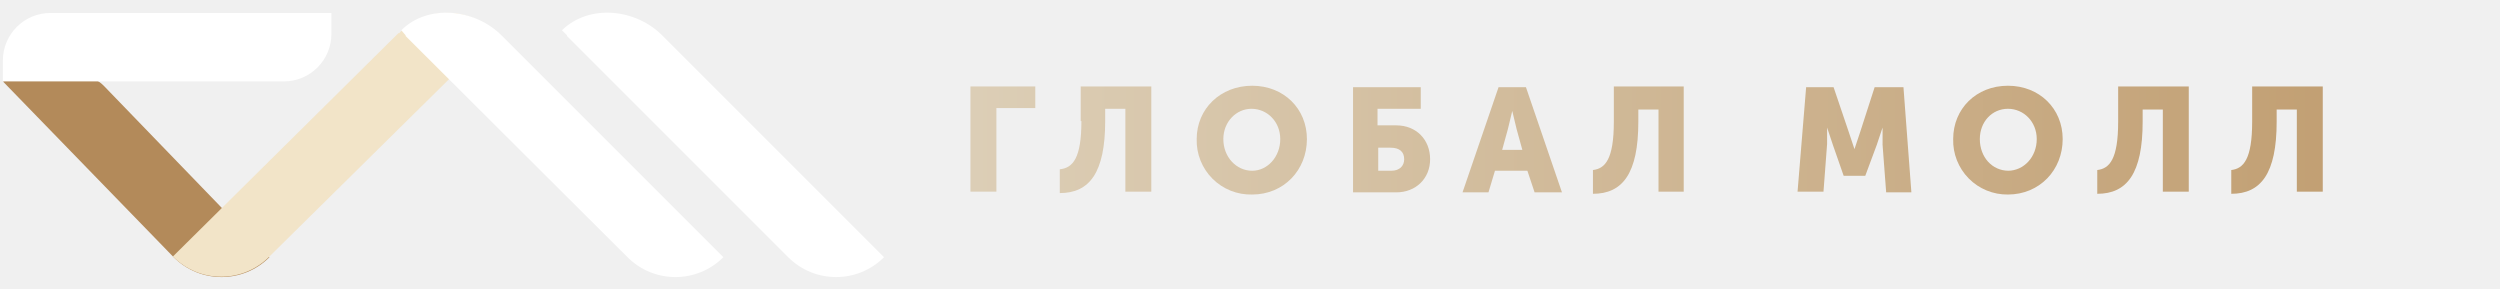
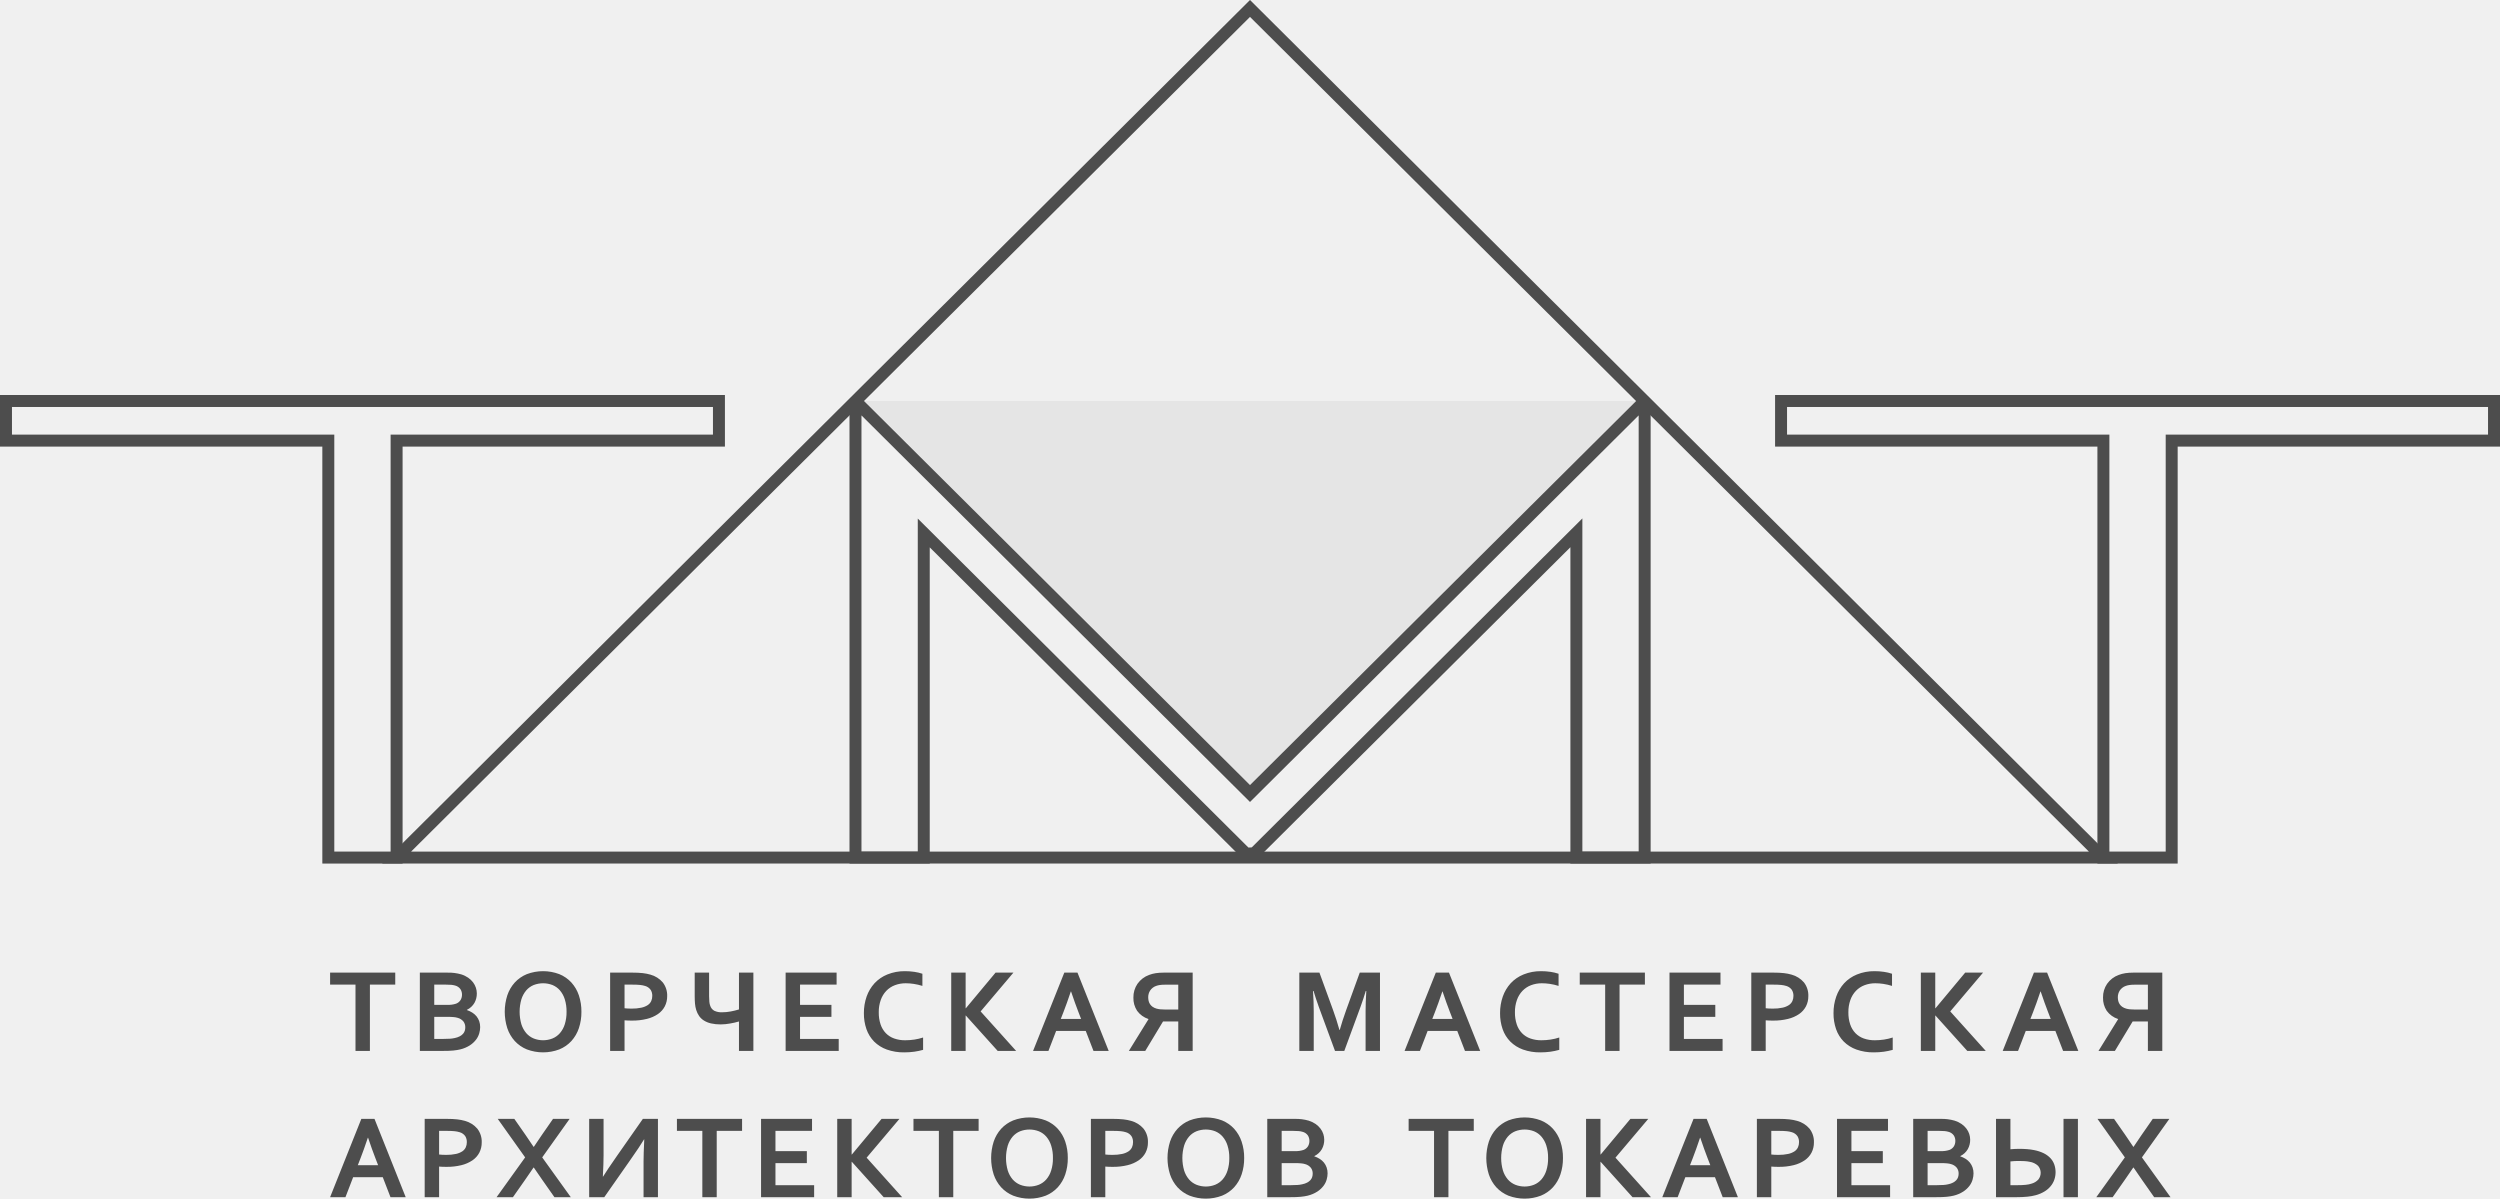
- <svg xmlns="http://www.w3.org/2000/svg" width="347" height="40" fill="none">
-   <path fill="#B38A5A" d="m.4 11.3 23.7 24.4a9.4 9.4 0 0 0 13.3 0l-23-23.8c-3.6-3.7-14-.6-14-.6Z" />
-   <path fill="#fff" d="M7 1.8A6.6 6.6 0 0 0 .4 8.4v2.9h39A6.6 6.6 0 0 0 46 4.7V1.8H7Z" />
-   <path fill="#F2E4C8" d="M55.3 4.6 24 35.6a9.4 9.4 0 0 0 13.4 0l31.4-31a9.4 9.4 0 0 0-13.4 0Z" />
-   <path fill="#fff" d="m56.3 5 30.8 30.7a9.4 9.4 0 0 0 13.3 0L69.7 5C66 1.2 59.4.5 55.7 4.2l.6.7ZM78.7 5l30.7 30.7a9.4 9.4 0 0 0 13.3 0L92 5C88.3 1.2 81.8.5 78 4.2l.7.7Z" />
-   <path fill="url(#a)" d="M134.7 12h9v3h-5.4v11.6h-3.6V12Z" />
-   <path fill="url(#b)" d="M150 16.8V12h9.8v14.6h-3.6V15.1h-2.8v1.7c0 7.2-2.2 10-6.3 10v-3.3c1.8-.2 3-1.5 3-6.7Z" />
-   <path fill="url(#c)" d="M173.8 11.9c4.4 0 7.6 3.2 7.6 7.4 0 4.3-3.2 7.7-7.6 7.7a7.5 7.5 0 0 1-7.7-7.7c0-4.2 3.3-7.4 7.7-7.4Zm0 11.8c2.1 0 3.9-1.9 3.9-4.4 0-2.4-1.8-4.2-4-4.2-2.1 0-3.9 1.8-3.9 4.2 0 2.5 1.8 4.4 4 4.4Z" />
-   <path fill="url(#d)" d="M187.7 12.1h9.5v3h-6v2.3h2.6c2.8 0 4.7 2 4.7 4.7s-2 4.6-4.7 4.6h-6V12.1Zm5.4 11.6c1.2 0 1.8-.7 1.8-1.6 0-1-.6-1.6-1.9-1.6h-1.7v3.2h1.8Z" />
-   <path fill="url(#e)" d="M208 12.1h3.8l5 14.6H213l-1-3h-4.5l-.9 3h-3.6l5-14.6Zm3.3 8.7-.8-2.9-.6-2.5-.6 2.5-.8 2.9h2.8Z" />
-   <path fill="url(#f)" d="M224 17V12h9.7v14.6h-3.5V15.2h-2.8v1.7c0 7.2-2.2 10-6.3 10v-3.3c1.7-.2 2.9-1.5 2.9-6.7Z" />
-   <path fill="url(#g)" d="M250.7 12.1h3.8l2.1 6.2.8 2.4.8-2.4 2-6.2h4l1.1 14.6h-3.5l-.5-6.6v-2.4l-.8 2.4-1.6 4.3h-3l-1.5-4.3-.8-2.4V20l-.5 6.6h-3.6l1.2-14.6Z" />
-   <path fill="url(#h)" d="M278.7 11.9c4.4 0 7.6 3.2 7.6 7.4 0 4.3-3.2 7.7-7.6 7.7a7.5 7.5 0 0 1-7.6-7.7c0-4.2 3.2-7.4 7.6-7.4Zm0 11.8c2.2 0 4-1.9 4-4.4 0-2.4-1.8-4.2-4-4.2s-3.9 1.8-3.9 4.2c0 2.5 1.7 4.4 4 4.4Z" />
-   <path fill="url(#i)" d="M294 17V12h9.8v14.6h-3.6V15.2h-2.8v1.7c0 7.2-2.2 10-6.3 10v-3.3c1.7-.2 2.9-1.5 2.9-6.7Z" />
-   <path fill="url(#j)" d="M312.6 17V12h9.8v14.6h-3.6V15.2H316v1.7c0 7.2-2.2 10-6.3 10v-3.3c1.7-.2 2.9-1.5 2.9-6.7Z" />
-   <defs>
-     <linearGradient id="a" x1="135" x2="322" y1="19" y2="19" gradientUnits="userSpaceOnUse">
-       <stop stop-color="#DCCEB6" />
-       <stop offset="1" stop-color="#C2A074" />
-     </linearGradient>
-     <linearGradient id="b" x1="135" x2="322" y1="19" y2="19" gradientUnits="userSpaceOnUse">
-       <stop stop-color="#DCCEB6" />
-       <stop offset="1" stop-color="#C2A074" />
-     </linearGradient>
-     <linearGradient id="c" x1="135" x2="322" y1="19" y2="19" gradientUnits="userSpaceOnUse">
-       <stop stop-color="#DCCEB6" />
-       <stop offset="1" stop-color="#C2A074" />
-     </linearGradient>
-     <linearGradient id="d" x1="135" x2="322" y1="19" y2="19" gradientUnits="userSpaceOnUse">
-       <stop stop-color="#DCCEB6" />
-       <stop offset="1" stop-color="#C2A074" />
-     </linearGradient>
-     <linearGradient id="e" x1="135" x2="322" y1="19" y2="19" gradientUnits="userSpaceOnUse">
-       <stop stop-color="#DCCEB6" />
-       <stop offset="1" stop-color="#C2A074" />
-     </linearGradient>
-     <linearGradient id="f" x1="135" x2="322" y1="19" y2="19" gradientUnits="userSpaceOnUse">
-       <stop stop-color="#DCCEB6" />
-       <stop offset="1" stop-color="#C2A074" />
-     </linearGradient>
-     <linearGradient id="g" x1="135" x2="322" y1="19" y2="19" gradientUnits="userSpaceOnUse">
-       <stop stop-color="#DCCEB6" />
-       <stop offset="1" stop-color="#C2A074" />
-     </linearGradient>
-     <linearGradient id="h" x1="135" x2="322" y1="19" y2="19" gradientUnits="userSpaceOnUse">
-       <stop stop-color="#DCCEB6" />
-       <stop offset="1" stop-color="#C2A074" />
-     </linearGradient>
-     <linearGradient id="i" x1="135" x2="322" y1="19" y2="19" gradientUnits="userSpaceOnUse">
-       <stop stop-color="#DCCEB6" />
-       <stop offset="1" stop-color="#C2A074" />
-     </linearGradient>
-     <linearGradient id="j" x1="135" x2="322" y1="19" y2="19" gradientUnits="userSpaceOnUse">
-       <stop stop-color="#DCCEB6" />
-       <stop offset="1" stop-color="#C2A074" />
-     </linearGradient>
-   </defs>
+ <svg xmlns="http://www.w3.org/2000/svg" width="292" height="140" viewBox="0 0 292 140" fill="none">
+   <path fill-rule="evenodd" clip-rule="evenodd" d="M0 46.136H84.671V52.163H47.022V100.864H37.649V52.163H0V46.136ZM1.398 47.536V50.763H39.047V99.464H45.623V50.763H83.273V47.536H1.398Z" fill="#4D4D4D" />
+   <path fill-rule="evenodd" clip-rule="evenodd" d="M207.329 46.136H292V52.163H254.351V100.864H244.978V52.163H207.329V46.136ZM208.727 47.536V50.763H246.377V99.464H252.953V50.763H290.602V47.536H208.727Z" fill="#4D4D4D" />
+   <path fill-rule="evenodd" clip-rule="evenodd" d="M146 0L247.373 100.864H44.627L146 0ZM146 1.974L48.018 99.464H243.982L146 1.974Z" fill="#4D4D4D" />
+   <path fill-rule="evenodd" clip-rule="evenodd" d="M99.921 46.836H192.096L146.001 92.683L99.921 46.836Z" fill="#E5E5E5" />
+   <path fill-rule="evenodd" clip-rule="evenodd" d="M99.949 45.878L146.001 91.697L192.052 45.894L192.795 46.93V100.864H183.423V63.916L146.804 100.352L145.265 100.419L108.594 63.932V100.864H99.222V47.088L99.949 45.878ZM191.397 48.518L146 93.671L100.62 48.519V99.464H107.196V60.567L145.816 98.994L146.202 98.977L184.821 60.551V99.464H191.397V48.518Z" fill="#4D4D4D" />
+   <path d="M226.661 134.451C227.008 134.467 227.355 134.422 227.685 134.316C227.908 134.235 228.097 134.082 228.222 133.882C228.331 133.692 228.387 133.476 228.384 133.257C228.388 133.028 228.324 132.803 228.199 132.611C228.045 132.4 227.822 132.251 227.568 132.191C227.426 132.151 227.281 132.124 227.134 132.111C226.97 132.095 226.766 132.088 226.522 132.088H225.144V134.451H226.661ZM225.144 135.853V138.428H226.241C226.534 138.428 226.787 138.421 226.998 138.404C227.181 138.393 227.362 138.366 227.54 138.325C227.743 138.287 227.94 138.219 228.124 138.125C228.265 138.051 228.393 137.954 228.501 137.838C228.594 137.735 228.664 137.614 228.707 137.483C228.749 137.349 228.77 137.209 228.768 137.068C228.773 136.828 228.699 136.593 228.557 136.399C228.386 136.189 228.152 136.039 227.889 135.97C227.737 135.923 227.581 135.894 227.423 135.881C227.194 135.86 226.965 135.851 226.736 135.853L225.144 135.853ZM230.116 133.119C230.121 133.499 230.028 133.874 229.847 134.208C229.642 134.566 229.333 134.853 228.961 135.032V135.06C229.182 135.134 229.394 135.234 229.591 135.358C229.776 135.474 229.941 135.619 230.079 135.788C230.215 135.957 230.321 136.148 230.393 136.352C230.472 136.579 230.51 136.817 230.508 137.056C230.504 137.299 230.468 137.54 230.4 137.772C230.323 138.041 230.197 138.292 230.027 138.514C229.828 138.773 229.586 138.996 229.312 139.174C228.966 139.396 228.585 139.557 228.184 139.653C228.072 139.68 227.945 139.704 227.812 139.727C227.676 139.75 227.526 139.769 227.362 139.786C227.198 139.802 227.012 139.813 226.811 139.82C226.612 139.828 226.384 139.83 226.131 139.83H223.461V130.686H226.654C227.211 130.669 227.767 130.739 228.302 130.892C228.591 130.981 228.864 131.113 229.113 131.283C229.329 131.434 229.52 131.616 229.68 131.825C229.824 132.014 229.934 132.226 230.009 132.452C230.079 132.667 230.115 132.892 230.116 133.119ZM216.246 138.428H220.764V139.83H214.563V130.686H220.517V132.088H216.246V134.451H219.913V135.853H216.246L216.246 138.428ZM206.887 134.847C207.008 134.864 207.13 134.874 207.252 134.878C207.403 134.885 207.557 134.89 207.717 134.89C208.099 134.896 208.482 134.859 208.856 134.78C209.12 134.725 209.372 134.622 209.599 134.477C209.775 134.359 209.916 134.195 210.005 134.003C210.088 133.812 210.129 133.607 210.126 133.399C210.133 133.153 210.069 132.911 209.941 132.701C209.785 132.481 209.557 132.32 209.297 132.245C209.103 132.184 208.903 132.144 208.701 132.125C208.413 132.098 208.123 132.085 207.834 132.088H206.887V134.847ZM207.745 136.289C207.592 136.289 207.445 136.287 207.297 136.282C207.152 136.279 207.013 136.27 206.887 136.256V139.83H205.204V130.686H207.855C208.243 130.683 208.632 130.703 209.018 130.745C209.319 130.777 209.617 130.836 209.909 130.919C210.473 131.072 210.978 131.391 211.357 131.834C211.709 132.292 211.889 132.858 211.866 133.434C211.872 133.848 211.777 134.257 211.589 134.626C211.4 134.986 211.125 135.295 210.788 135.524C210.395 135.789 209.957 135.981 209.496 136.091C208.923 136.231 208.335 136.297 207.745 136.289ZM198.566 132.886C198.245 133.845 197.958 134.642 197.708 135.286L197.391 136.098H199.766L199.452 135.286C199.199 134.638 198.913 133.84 198.592 132.886H198.566ZM200.31 137.499H196.847L195.95 139.83H194.156L197.804 130.686H199.342L202.987 139.83H201.21L200.31 137.499ZM185.251 139.83V130.686H186.935V134.847H186.96L190.43 130.686H192.516L188.686 135.216L192.833 139.83H190.676L186.96 135.701H186.935V139.83H185.251ZM182.554 135.258C182.562 135.909 182.461 136.557 182.257 137.175C182.073 137.73 181.776 138.24 181.385 138.675C180.993 139.1 180.512 139.434 179.976 139.653C178.752 140.116 177.401 140.116 176.178 139.653C175.642 139.433 175.161 139.1 174.769 138.675C174.378 138.24 174.081 137.73 173.897 137.175C173.5 135.928 173.5 134.588 173.897 133.341C174.081 132.786 174.378 132.276 174.769 131.841C175.161 131.416 175.642 131.083 176.178 130.864C177.401 130.4 178.753 130.4 179.976 130.864C180.512 131.082 180.993 131.416 181.385 131.841C181.776 132.276 182.073 132.786 182.257 133.341C182.461 133.959 182.562 134.607 182.554 135.258ZM180.817 135.258C180.827 134.764 180.757 134.272 180.611 133.8C180.494 133.418 180.3 133.063 180.041 132.758C179.806 132.485 179.51 132.272 179.176 132.135C178.469 131.861 177.685 131.861 176.977 132.135C176.644 132.272 176.348 132.486 176.112 132.758C175.855 133.064 175.661 133.419 175.543 133.8C175.268 134.754 175.268 135.765 175.543 136.718C175.661 137.099 175.855 137.451 176.112 137.756C176.349 138.027 176.645 138.239 176.977 138.377C177.683 138.657 178.47 138.657 179.176 138.377C179.509 138.239 179.805 138.027 180.041 137.756C180.3 137.453 180.494 137.099 180.611 136.718C180.757 136.245 180.827 135.753 180.817 135.258ZM169.177 139.83H167.496V132.088H164.528V130.686H172.137V132.088H169.177L169.177 139.83ZM151.216 134.451C151.563 134.467 151.91 134.422 152.24 134.316C152.463 134.235 152.652 134.082 152.777 133.882C152.886 133.692 152.942 133.476 152.939 133.257C152.943 133.028 152.878 132.803 152.754 132.611C152.6 132.4 152.377 132.251 152.123 132.191C151.981 132.151 151.836 132.124 151.689 132.111C151.525 132.095 151.321 132.088 151.078 132.088H149.699V134.451H151.216ZM149.699 135.853V138.428H150.796C151.089 138.428 151.342 138.421 151.553 138.404C151.736 138.393 151.917 138.366 152.095 138.325C152.298 138.287 152.495 138.219 152.679 138.125C152.82 138.051 152.948 137.954 153.056 137.838C153.149 137.735 153.219 137.614 153.262 137.483C153.304 137.349 153.325 137.209 153.323 137.068C153.328 136.828 153.254 136.593 153.112 136.399C152.941 136.189 152.707 136.039 152.444 135.97C152.292 135.923 152.136 135.894 151.978 135.881C151.749 135.86 151.52 135.851 151.291 135.853L149.699 135.853ZM154.671 133.119C154.676 133.499 154.583 133.874 154.402 134.208C154.196 134.566 153.888 134.853 153.515 135.032V135.06C153.737 135.134 153.949 135.234 154.146 135.358C154.331 135.474 154.496 135.619 154.634 135.788C154.77 135.957 154.876 136.148 154.948 136.352C155.027 136.579 155.065 136.817 155.063 137.056C155.059 137.299 155.023 137.54 154.955 137.772C154.878 138.041 154.752 138.292 154.582 138.514C154.383 138.773 154.141 138.996 153.867 139.174C153.521 139.396 153.14 139.557 152.739 139.653C152.627 139.68 152.5 139.704 152.367 139.727C152.231 139.75 152.081 139.769 151.917 139.786C151.753 139.802 151.567 139.813 151.366 139.82C151.167 139.828 150.939 139.83 150.686 139.83H148.016V130.686H151.209C151.765 130.669 152.321 130.739 152.857 130.892C153.145 130.981 153.419 131.113 153.668 131.283C153.884 131.434 154.075 131.616 154.235 131.825C154.379 132.014 154.489 132.226 154.563 132.452C154.634 132.667 154.67 132.892 154.671 133.119ZM145.319 135.258C145.327 135.909 145.226 136.557 145.021 137.175C144.837 137.73 144.54 138.24 144.149 138.675C143.757 139.1 143.276 139.434 142.74 139.653C141.517 140.116 140.166 140.116 138.942 139.653C138.406 139.433 137.925 139.1 137.533 138.675C137.142 138.24 136.845 137.73 136.661 137.175C136.264 135.928 136.264 134.588 136.661 133.341C136.845 132.786 137.142 132.276 137.533 131.841C137.925 131.416 138.406 131.083 138.942 130.864C140.165 130.4 141.517 130.4 142.74 130.864C143.276 131.082 143.757 131.416 144.149 131.841C144.54 132.276 144.837 132.786 145.021 133.341C145.226 133.959 145.327 134.607 145.319 135.258ZM143.582 135.258C143.591 134.764 143.522 134.272 143.375 133.8C143.259 133.418 143.065 133.063 142.806 132.758C142.57 132.485 142.274 132.272 141.941 132.135C141.233 131.861 140.449 131.861 139.742 132.135C139.409 132.272 139.112 132.486 138.877 132.758C138.619 133.064 138.426 133.419 138.307 133.8C138.032 134.754 138.032 135.765 138.307 136.718C138.426 137.099 138.619 137.451 138.877 137.756C139.113 138.027 139.409 138.239 139.742 138.377C140.448 138.657 141.235 138.657 141.941 138.377C142.273 138.239 142.57 138.027 142.806 137.756C143.065 137.453 143.259 137.099 143.375 136.718C143.521 136.245 143.591 135.753 143.582 135.258ZM129.1 134.847C129.221 134.864 129.343 134.875 129.466 134.878C129.616 134.885 129.77 134.89 129.93 134.89C130.312 134.896 130.695 134.859 131.069 134.78C131.333 134.725 131.585 134.622 131.812 134.477C131.988 134.359 132.129 134.195 132.218 134.003C132.301 133.812 132.342 133.607 132.34 133.399C132.346 133.154 132.282 132.911 132.155 132.701C131.998 132.481 131.771 132.32 131.51 132.245C131.316 132.184 131.116 132.144 130.914 132.125C130.626 132.098 130.336 132.085 130.047 132.088H129.1L129.1 134.847ZM129.958 136.289C129.806 136.289 129.658 136.287 129.51 136.282C129.365 136.279 129.226 136.27 129.1 136.256V139.83H127.417V130.686H130.068C130.457 130.683 130.845 130.703 131.231 130.745C131.532 130.777 131.83 130.836 132.122 130.919C132.686 131.072 133.191 131.391 133.571 131.834C133.922 132.292 134.102 132.858 134.079 133.434C134.085 133.848 133.99 134.257 133.802 134.626C133.613 134.986 133.338 135.295 133.001 135.524C132.608 135.789 132.17 135.981 131.709 136.091C131.136 136.231 130.548 136.297 129.958 136.289ZM124.719 135.258C124.727 135.909 124.627 136.557 124.422 137.175C124.238 137.73 123.941 138.24 123.55 138.675C123.158 139.1 122.677 139.434 122.141 139.653C120.918 140.116 119.566 140.116 118.343 139.653C117.807 139.433 117.326 139.1 116.934 138.675C116.543 138.24 116.246 137.73 116.062 137.175C115.665 135.928 115.665 134.588 116.062 133.341C116.246 132.786 116.543 132.276 116.934 131.841C117.326 131.416 117.807 131.083 118.343 130.864C119.566 130.4 120.918 130.4 122.141 130.864C122.677 131.082 123.158 131.416 123.55 131.841C123.941 132.276 124.238 132.786 124.422 133.341C124.627 133.959 124.727 134.607 124.719 135.258ZM122.982 135.258C122.992 134.764 122.922 134.272 122.776 133.8C122.66 133.418 122.466 133.063 122.207 132.758C121.971 132.485 121.675 132.272 121.341 132.135C120.634 131.861 119.85 131.861 119.142 132.135C118.809 132.272 118.513 132.486 118.277 132.758C118.02 133.064 117.826 133.419 117.708 133.8C117.432 134.754 117.432 135.765 117.708 136.718C117.826 137.099 118.02 137.452 118.277 137.756C118.514 138.027 118.81 138.239 119.142 138.377C119.848 138.657 120.635 138.657 121.341 138.377C121.674 138.239 121.97 138.027 122.207 137.756C122.466 137.453 122.66 137.099 122.776 136.718C122.922 136.245 122.992 135.753 122.982 135.258ZM111.342 139.83H109.661V132.088H106.693V130.686H114.303V132.088H111.342L111.342 139.83ZM97.788 139.83V130.686H99.472V134.847H99.498L102.967 130.686H105.053L101.223 135.216L105.37 139.83H103.213L99.498 135.701H99.472V139.83H97.788ZM90.574 138.428H95.091V139.83H88.891V130.686H94.845V132.088H90.574V134.451H94.24V135.853H90.574L90.574 138.428ZM83.713 139.83H82.033V132.088H79.065V130.686H86.674V132.088H83.713L83.713 139.83ZM75.085 130.686H76.848V139.83H75.167V135.62C75.167 135.097 75.193 134.25 75.249 133.084H75.221C74.904 133.618 74.355 134.441 73.573 135.552L70.579 139.83H68.814V130.686H70.497V134.897C70.497 135.566 70.469 136.408 70.413 137.425H70.441C70.734 136.942 71.275 136.136 72.064 135.006L75.085 130.686ZM61.386 132.566C61.83 133.208 62.14 133.668 62.319 133.947H62.355C62.601 133.562 62.91 133.104 63.283 132.573L64.593 130.686H66.53L63.33 135.183L66.668 139.83H64.757L63.323 137.786C62.971 137.285 62.646 136.811 62.347 136.366H62.319C62.01 136.83 61.685 137.304 61.344 137.786L59.91 139.83H58.001L61.337 135.183L58.137 130.686H60.074L61.386 132.566ZM51.286 134.847C51.407 134.864 51.529 134.875 51.652 134.878C51.802 134.885 51.956 134.89 52.116 134.89C52.499 134.896 52.881 134.859 53.255 134.78C53.52 134.725 53.771 134.622 53.998 134.477C54.175 134.359 54.315 134.195 54.404 134.003C54.487 133.813 54.529 133.607 54.526 133.399C54.532 133.153 54.468 132.911 54.34 132.701C54.184 132.481 53.957 132.32 53.696 132.245C53.502 132.184 53.303 132.144 53.101 132.125C52.812 132.098 52.523 132.085 52.233 132.088H51.286L51.286 134.847ZM52.144 136.289C51.992 136.289 51.844 136.287 51.696 136.282C51.551 136.279 51.412 136.27 51.286 136.256V139.83H49.603V130.686H52.254C52.642 130.683 53.031 130.703 53.417 130.745C53.718 130.777 54.016 130.836 54.308 130.919C54.872 131.072 55.377 131.391 55.756 131.834C56.108 132.292 56.288 132.858 56.265 133.434C56.271 133.848 56.176 134.257 55.989 134.626C55.799 134.986 55.524 135.295 55.187 135.524C54.794 135.789 54.356 135.981 53.895 136.091C53.322 136.231 52.734 136.297 52.144 136.289ZM42.965 132.886C42.644 133.845 42.358 134.642 42.107 135.286L41.791 136.098H44.165L43.851 135.286C43.598 134.638 43.312 133.84 42.991 132.886H42.965ZM44.709 137.499H41.247L40.349 139.83H38.555L42.203 130.686H43.741L47.386 139.83H45.609L44.709 137.499ZM249.093 119.308L247.019 122.747H245.103L247.391 119.049V119.021C246.858 118.849 246.394 118.514 246.064 118.063C245.765 117.6 245.614 117.057 245.633 116.507C245.622 115.938 245.789 115.38 246.109 114.909C246.445 114.43 246.921 114.067 247.473 113.869C247.715 113.778 247.966 113.712 248.221 113.671C248.535 113.623 248.851 113.6 249.168 113.603H252.556V122.747H250.873V119.308H249.093ZM250.873 115.012H249.321C249.12 115.009 248.919 115.022 248.721 115.049C248.567 115.07 248.416 115.107 248.271 115.161C247.991 115.263 247.751 115.451 247.586 115.697C247.438 115.93 247.361 116.199 247.363 116.474C247.363 116.619 247.379 116.763 247.41 116.904C247.442 117.038 247.497 117.167 247.572 117.284C247.652 117.404 247.754 117.508 247.872 117.592C248.012 117.688 248.167 117.76 248.331 117.806C248.475 117.845 248.622 117.873 248.77 117.888C248.978 117.908 249.187 117.917 249.396 117.916H250.873L250.873 115.012ZM238.325 115.803C238.004 116.761 237.718 117.559 237.467 118.203L237.151 119.014H239.525L239.211 118.203C238.958 117.554 238.672 116.756 238.351 115.803H238.325ZM240.069 120.416H236.607L235.709 122.746H233.916L237.563 113.603H239.101L242.747 122.746H240.97L240.069 120.416ZM224.355 122.746V113.603H226.038V117.764H226.064L229.533 113.603H231.62L227.789 118.133L231.936 122.746H229.779L226.064 118.618H226.038V122.746H224.355ZM219.037 114.846C218.604 114.843 218.174 114.919 217.769 115.072C217.393 115.215 217.054 115.439 216.775 115.728C216.485 116.033 216.264 116.395 216.125 116.792C215.962 117.255 215.882 117.744 215.891 118.235C215.882 118.717 215.954 119.196 216.104 119.654C216.23 120.035 216.439 120.384 216.716 120.675C216.988 120.953 217.32 121.165 217.687 121.293C218.105 121.439 218.545 121.51 218.988 121.503C219.345 121.502 219.701 121.475 220.054 121.422C220.399 121.37 220.739 121.289 221.07 121.181V122.623C220.729 122.718 220.383 122.791 220.033 122.84C219.651 122.892 219.266 122.918 218.88 122.917C218.181 122.93 217.485 122.818 216.827 122.585C216.269 122.386 215.763 122.067 215.345 121.65C214.944 121.239 214.639 120.744 214.452 120.202C214.247 119.602 214.146 118.972 214.154 118.338C214.148 117.678 214.256 117.021 214.473 116.397C214.672 115.824 214.986 115.297 215.394 114.846C215.813 114.397 216.326 114.045 216.897 113.816C217.546 113.555 218.241 113.425 218.941 113.433C219.311 113.431 219.681 113.458 220.047 113.512C220.367 113.557 220.682 113.631 220.988 113.734V115.154C220.653 115.047 220.31 114.968 219.963 114.916C219.657 114.87 219.347 114.847 219.037 114.846ZM206.234 117.764C206.355 117.781 206.477 117.791 206.6 117.795C206.75 117.802 206.904 117.806 207.064 117.806C207.447 117.813 207.829 117.776 208.203 117.696C208.468 117.642 208.719 117.539 208.946 117.393C209.123 117.276 209.263 117.112 209.352 116.92C209.435 116.729 209.477 116.523 209.474 116.316C209.481 116.07 209.416 115.828 209.289 115.618C209.132 115.397 208.905 115.236 208.644 115.161C208.45 115.101 208.251 115.061 208.049 115.042C207.76 115.015 207.471 115.002 207.181 115.005H206.234V117.764ZM207.092 119.206C206.94 119.206 206.792 119.203 206.644 119.199C206.499 119.196 206.361 119.187 206.234 119.173V122.746H204.551V113.603H207.202C207.591 113.6 207.979 113.619 208.365 113.661C208.667 113.694 208.965 113.752 209.256 113.836C209.82 113.989 210.325 114.308 210.705 114.751C211.056 115.209 211.236 115.775 211.213 116.351C211.219 116.765 211.124 117.173 210.937 117.543C210.747 117.903 210.472 118.211 210.135 118.441C209.742 118.706 209.305 118.898 208.843 119.007C208.27 119.148 207.682 119.214 207.092 119.206ZM196.68 121.344H201.198V122.747H194.997V113.603H200.952V115.005H196.68V117.368H200.347V118.77H196.68V121.344ZM189.164 122.747H187.483V115.005H184.515V113.603H192.124V115.005H189.164V122.747ZM180.09 114.846C179.657 114.843 179.227 114.919 178.822 115.072C178.446 115.215 178.107 115.439 177.828 115.728C177.538 116.033 177.317 116.395 177.179 116.792C177.015 117.255 176.936 117.744 176.944 118.235C176.935 118.717 177.007 119.196 177.158 119.654C177.283 120.035 177.492 120.384 177.77 120.675C178.041 120.953 178.373 121.165 178.74 121.293C179.158 121.439 179.598 121.51 180.041 121.503C180.398 121.502 180.755 121.475 181.108 121.422C181.452 121.37 181.792 121.289 182.123 121.181V122.623C181.783 122.718 181.437 122.791 181.087 122.84C180.704 122.892 180.319 122.918 179.933 122.917C179.234 122.93 178.539 122.818 177.88 122.586C177.323 122.386 176.817 122.067 176.398 121.65C175.997 121.239 175.692 120.744 175.505 120.202C175.3 119.602 175.2 118.972 175.207 118.338C175.201 117.678 175.309 117.021 175.526 116.398C175.725 115.824 176.039 115.297 176.447 114.846C176.866 114.397 177.379 114.045 177.95 113.816C178.6 113.555 179.294 113.425 179.994 113.433C180.365 113.431 180.734 113.458 181.101 113.512C181.42 113.557 181.735 113.632 182.041 113.734V115.154C181.706 115.047 181.364 114.968 181.016 114.916C180.71 114.87 180.4 114.847 180.09 114.846ZM168.464 115.803C168.143 116.761 167.857 117.559 167.606 118.203L167.29 119.014H169.664L169.35 118.203C169.097 117.554 168.811 116.757 168.49 115.803H168.464ZM170.209 120.416H166.746L165.848 122.747H164.055L167.702 113.603H169.24L172.885 122.747H171.109L170.209 120.416ZM156.484 120.293C156.686 119.574 156.936 118.802 157.234 117.976L158.819 113.603H161.182V122.747H159.501V118.114C159.501 117.435 159.527 116.647 159.583 115.749H159.52C159.443 116.008 159.351 116.299 159.246 116.624C159.14 116.948 159.03 117.265 158.915 117.58L157.014 122.747H155.929L154.027 117.58C153.912 117.265 153.802 116.948 153.697 116.624C153.591 116.3 153.5 116.008 153.423 115.749H153.359C153.415 116.591 153.444 117.377 153.444 118.107V122.747H151.76V113.603H154.11L155.694 117.955C155.961 118.681 156.211 119.46 156.444 120.293H156.484ZM135.841 119.308L133.767 122.747H131.851L134.139 119.049V119.021C133.607 118.849 133.142 118.514 132.813 118.063C132.513 117.6 132.362 117.057 132.381 116.507C132.371 115.938 132.537 115.38 132.857 114.909C133.193 114.43 133.67 114.067 134.221 113.869C134.463 113.778 134.714 113.712 134.969 113.671C135.283 113.623 135.599 113.6 135.916 113.603H139.304V122.747H137.621V119.308H135.841ZM137.621 115.012H136.069C135.868 115.009 135.668 115.022 135.469 115.049C135.315 115.07 135.164 115.107 135.019 115.161C134.739 115.263 134.499 115.451 134.334 115.697C134.187 115.93 134.109 116.199 134.111 116.474C134.111 116.619 134.127 116.763 134.158 116.904C134.19 117.039 134.245 117.167 134.32 117.284C134.4 117.404 134.502 117.508 134.62 117.592C134.76 117.688 134.916 117.76 135.08 117.806C135.223 117.845 135.37 117.873 135.518 117.888C135.726 117.908 135.935 117.917 136.144 117.916H137.621V115.012ZM125.073 115.803C124.752 116.761 124.466 117.559 124.215 118.203L123.899 119.014H126.273L125.959 118.203C125.706 117.554 125.42 116.756 125.099 115.803H125.073ZM126.817 120.416H123.355L122.457 122.746H120.664L124.311 113.603H125.849L129.495 122.746H127.718L126.817 120.416ZM111.103 122.746V113.603H112.786V117.764H112.812L116.281 113.603H118.368L114.537 118.133L118.684 122.746H116.528L112.812 118.618H112.786V122.746H111.103ZM105.785 114.846C105.352 114.843 104.922 114.919 104.517 115.072C104.141 115.215 103.802 115.439 103.523 115.728C103.233 116.033 103.012 116.395 102.874 116.792C102.71 117.255 102.63 117.744 102.639 118.235C102.63 118.717 102.702 119.196 102.852 119.654C102.978 120.035 103.187 120.384 103.464 120.675C103.736 120.953 104.068 121.165 104.435 121.293C104.853 121.439 105.293 121.51 105.736 121.503C106.093 121.502 106.45 121.475 106.803 121.422C107.147 121.37 107.487 121.289 107.818 121.181V122.623C107.478 122.718 107.131 122.791 106.782 122.84C106.399 122.892 106.014 122.918 105.628 122.917C104.929 122.93 104.234 122.818 103.575 122.585C103.018 122.386 102.511 122.067 102.093 121.65C101.692 121.239 101.387 120.744 101.2 120.202C100.995 119.602 100.894 118.972 100.902 118.338C100.896 117.678 101.004 117.021 101.221 116.397C101.42 115.824 101.734 115.297 102.142 114.846C102.561 114.397 103.074 114.045 103.645 113.816C104.294 113.555 104.989 113.425 105.689 113.433C106.059 113.431 106.429 113.458 106.796 113.512C107.115 113.557 107.43 113.631 107.736 113.734V115.154C107.401 115.047 107.059 114.968 106.711 114.916C106.405 114.87 106.095 114.847 105.785 114.846ZM93.444 121.344H97.962V122.746H91.761V113.603H97.715V115.005H93.444V117.368H97.111V118.77H93.444L93.444 121.344ZM86.312 122.746V119.308C85.976 119.407 85.635 119.486 85.29 119.544C84.92 119.613 84.545 119.649 84.169 119.651C83.791 119.656 83.413 119.617 83.044 119.534C82.752 119.469 82.473 119.356 82.219 119.199C81.998 119.062 81.807 118.882 81.658 118.669C81.51 118.454 81.396 118.218 81.319 117.97C81.247 117.732 81.2 117.488 81.178 117.242C81.154 116.976 81.141 116.68 81.141 116.358V113.603H82.823V116.384C82.822 116.591 82.832 116.799 82.852 117.006C82.864 117.167 82.898 117.326 82.955 117.478C83.033 117.725 83.203 117.933 83.431 118.058C83.715 118.19 84.027 118.251 84.34 118.235C84.682 118.234 85.022 118.202 85.358 118.137C85.68 118.078 85.999 117.999 86.312 117.902V113.603H87.995V122.747L86.312 122.746ZM72.946 117.764C73.068 117.781 73.19 117.791 73.312 117.795C73.462 117.802 73.617 117.806 73.776 117.806C74.159 117.813 74.541 117.776 74.915 117.696C75.18 117.641 75.431 117.539 75.659 117.393C75.835 117.276 75.975 117.112 76.064 116.92C76.147 116.729 76.189 116.523 76.186 116.316C76.193 116.07 76.128 115.828 76.001 115.618C75.844 115.397 75.617 115.236 75.356 115.161C75.162 115.101 74.963 115.061 74.761 115.042C74.472 115.015 74.183 115.002 73.893 115.005H72.946V117.764ZM73.804 119.206C73.652 119.206 73.504 119.203 73.356 119.199C73.211 119.196 73.073 119.187 72.946 119.173V122.746H71.263V113.603H73.915C74.303 113.6 74.691 113.619 75.077 113.661C75.379 113.694 75.677 113.752 75.968 113.836C76.533 113.989 77.038 114.308 77.417 114.751C77.768 115.209 77.948 115.775 77.926 116.351C77.931 116.765 77.836 117.173 77.649 117.543C77.46 117.903 77.184 118.211 76.847 118.441C76.454 118.706 76.017 118.897 75.555 119.007C74.983 119.148 74.394 119.214 73.804 119.206ZM67.91 118.175C67.918 118.826 67.817 119.474 67.612 120.092C67.428 120.646 67.131 121.157 66.74 121.592C66.348 122.017 65.867 122.351 65.331 122.569C64.108 123.033 62.757 123.033 61.533 122.569C60.998 122.35 60.517 122.017 60.125 121.592C59.733 121.157 59.437 120.646 59.252 120.092C58.855 118.844 58.855 117.505 59.252 116.258C59.437 115.703 59.733 115.193 60.125 114.758C60.517 114.333 60.998 113.999 61.533 113.78C62.757 113.317 64.108 113.317 65.331 113.78C65.867 113.999 66.349 114.332 66.74 114.758C67.131 115.193 67.428 115.703 67.612 116.258C67.817 116.876 67.918 117.524 67.91 118.175ZM66.173 118.175C66.182 117.681 66.113 117.189 65.967 116.717C65.85 116.334 65.656 115.98 65.397 115.674C65.162 115.402 64.865 115.189 64.532 115.051C63.824 114.778 63.04 114.778 62.333 115.051C62 115.189 61.703 115.402 61.468 115.674C61.21 115.981 61.017 116.335 60.898 116.717C60.623 117.67 60.623 118.682 60.898 119.635C61.017 120.015 61.211 120.368 61.468 120.673C61.704 120.943 62 121.156 62.333 121.293C63.039 121.573 63.826 121.573 64.532 121.293C64.865 121.156 65.161 120.944 65.397 120.673C65.656 120.369 65.85 120.016 65.967 119.635C66.112 119.162 66.182 118.669 66.173 118.175ZM52.238 117.368C52.584 117.384 52.931 117.338 53.262 117.232C53.484 117.151 53.673 116.999 53.799 116.798C53.908 116.608 53.964 116.392 53.961 116.173C53.965 115.944 53.9 115.719 53.775 115.527C53.622 115.317 53.398 115.168 53.145 115.107C53.003 115.067 52.858 115.041 52.711 115.028C52.547 115.012 52.343 115.005 52.099 115.005H50.721V117.368H52.238ZM50.721 118.77V121.344H51.818C52.111 121.344 52.364 121.338 52.575 121.321C52.758 121.309 52.939 121.283 53.117 121.242C53.32 121.204 53.516 121.136 53.7 121.041C53.842 120.968 53.969 120.871 54.078 120.754C54.171 120.652 54.241 120.531 54.284 120.4C54.326 120.265 54.347 120.125 54.345 119.985C54.349 119.745 54.275 119.51 54.134 119.315C53.962 119.106 53.728 118.955 53.466 118.886C53.314 118.84 53.158 118.81 52.999 118.797C52.771 118.777 52.542 118.767 52.312 118.77H50.721ZM55.693 116.036C55.697 116.416 55.605 116.791 55.423 117.125C55.218 117.482 54.909 117.769 54.537 117.948V117.976C54.759 118.05 54.97 118.151 55.168 118.275C55.353 118.391 55.517 118.536 55.656 118.704C55.791 118.874 55.897 119.064 55.97 119.269C56.048 119.495 56.087 119.734 56.084 119.973C56.081 120.216 56.044 120.456 55.977 120.689C55.9 120.957 55.774 121.209 55.604 121.431C55.404 121.689 55.163 121.912 54.889 122.091C54.543 122.312 54.161 122.474 53.761 122.569C53.649 122.597 53.522 122.621 53.389 122.644C53.253 122.667 53.103 122.686 52.938 122.702C52.774 122.718 52.589 122.73 52.387 122.737C52.188 122.744 51.961 122.747 51.708 122.747H49.038V113.603H52.23C52.787 113.586 53.343 113.655 53.878 113.808C54.167 113.897 54.441 114.03 54.69 114.2C54.905 114.351 55.097 114.533 55.257 114.741C55.4 114.931 55.511 115.143 55.585 115.369C55.655 115.584 55.692 115.809 55.693 116.036ZM43.204 122.747H41.523V115.005H38.555V113.603H46.165V115.005H43.204V122.747Z" fill="#4D4D4D" />
+   <path d="M248.235 132.566C248.678 133.208 248.989 133.668 249.168 133.947H249.203C249.449 133.562 249.759 133.104 250.131 132.573L251.442 130.686H253.378L250.178 135.183L253.516 139.83H251.606L250.171 137.786C249.819 137.285 249.494 136.811 249.196 136.366H249.168C248.858 136.83 248.533 137.304 248.192 137.786L246.758 139.83H244.849L248.185 135.183L244.986 130.686H246.922L248.235 132.566ZM234.817 138.428H235.675C235.984 138.43 236.293 138.417 236.601 138.388C236.849 138.366 237.094 138.316 237.33 138.236C237.615 138.149 237.872 137.989 238.076 137.772C238.26 137.543 238.357 137.258 238.352 136.965C238.347 136.672 238.239 136.39 238.048 136.168C237.775 135.914 237.432 135.75 237.063 135.697C236.872 135.657 236.679 135.631 236.484 135.62C236.275 135.605 236.057 135.601 235.832 135.601C235.493 135.598 235.154 135.616 234.817 135.655V138.428ZM234.817 130.686V134.234C235.145 134.201 235.497 134.185 235.867 134.185C236.186 134.185 236.489 134.197 236.77 134.22C237.041 134.24 237.31 134.276 237.576 134.33C237.964 134.402 238.341 134.524 238.697 134.694C238.989 134.835 239.255 135.027 239.48 135.26C239.683 135.476 239.839 135.731 239.939 136.009C240.14 136.585 240.143 137.211 239.946 137.789C239.849 138.067 239.702 138.325 239.513 138.551C239.309 138.795 239.066 139.003 238.793 139.167C238.478 139.356 238.138 139.501 237.783 139.596C237.467 139.681 237.145 139.74 236.819 139.771C236.393 139.813 235.965 139.833 235.537 139.83H233.134V130.686L234.817 130.686ZM241.018 139.83V130.686H242.701V139.83H241.018Z" fill="#4D4D4D" />
</svg>
